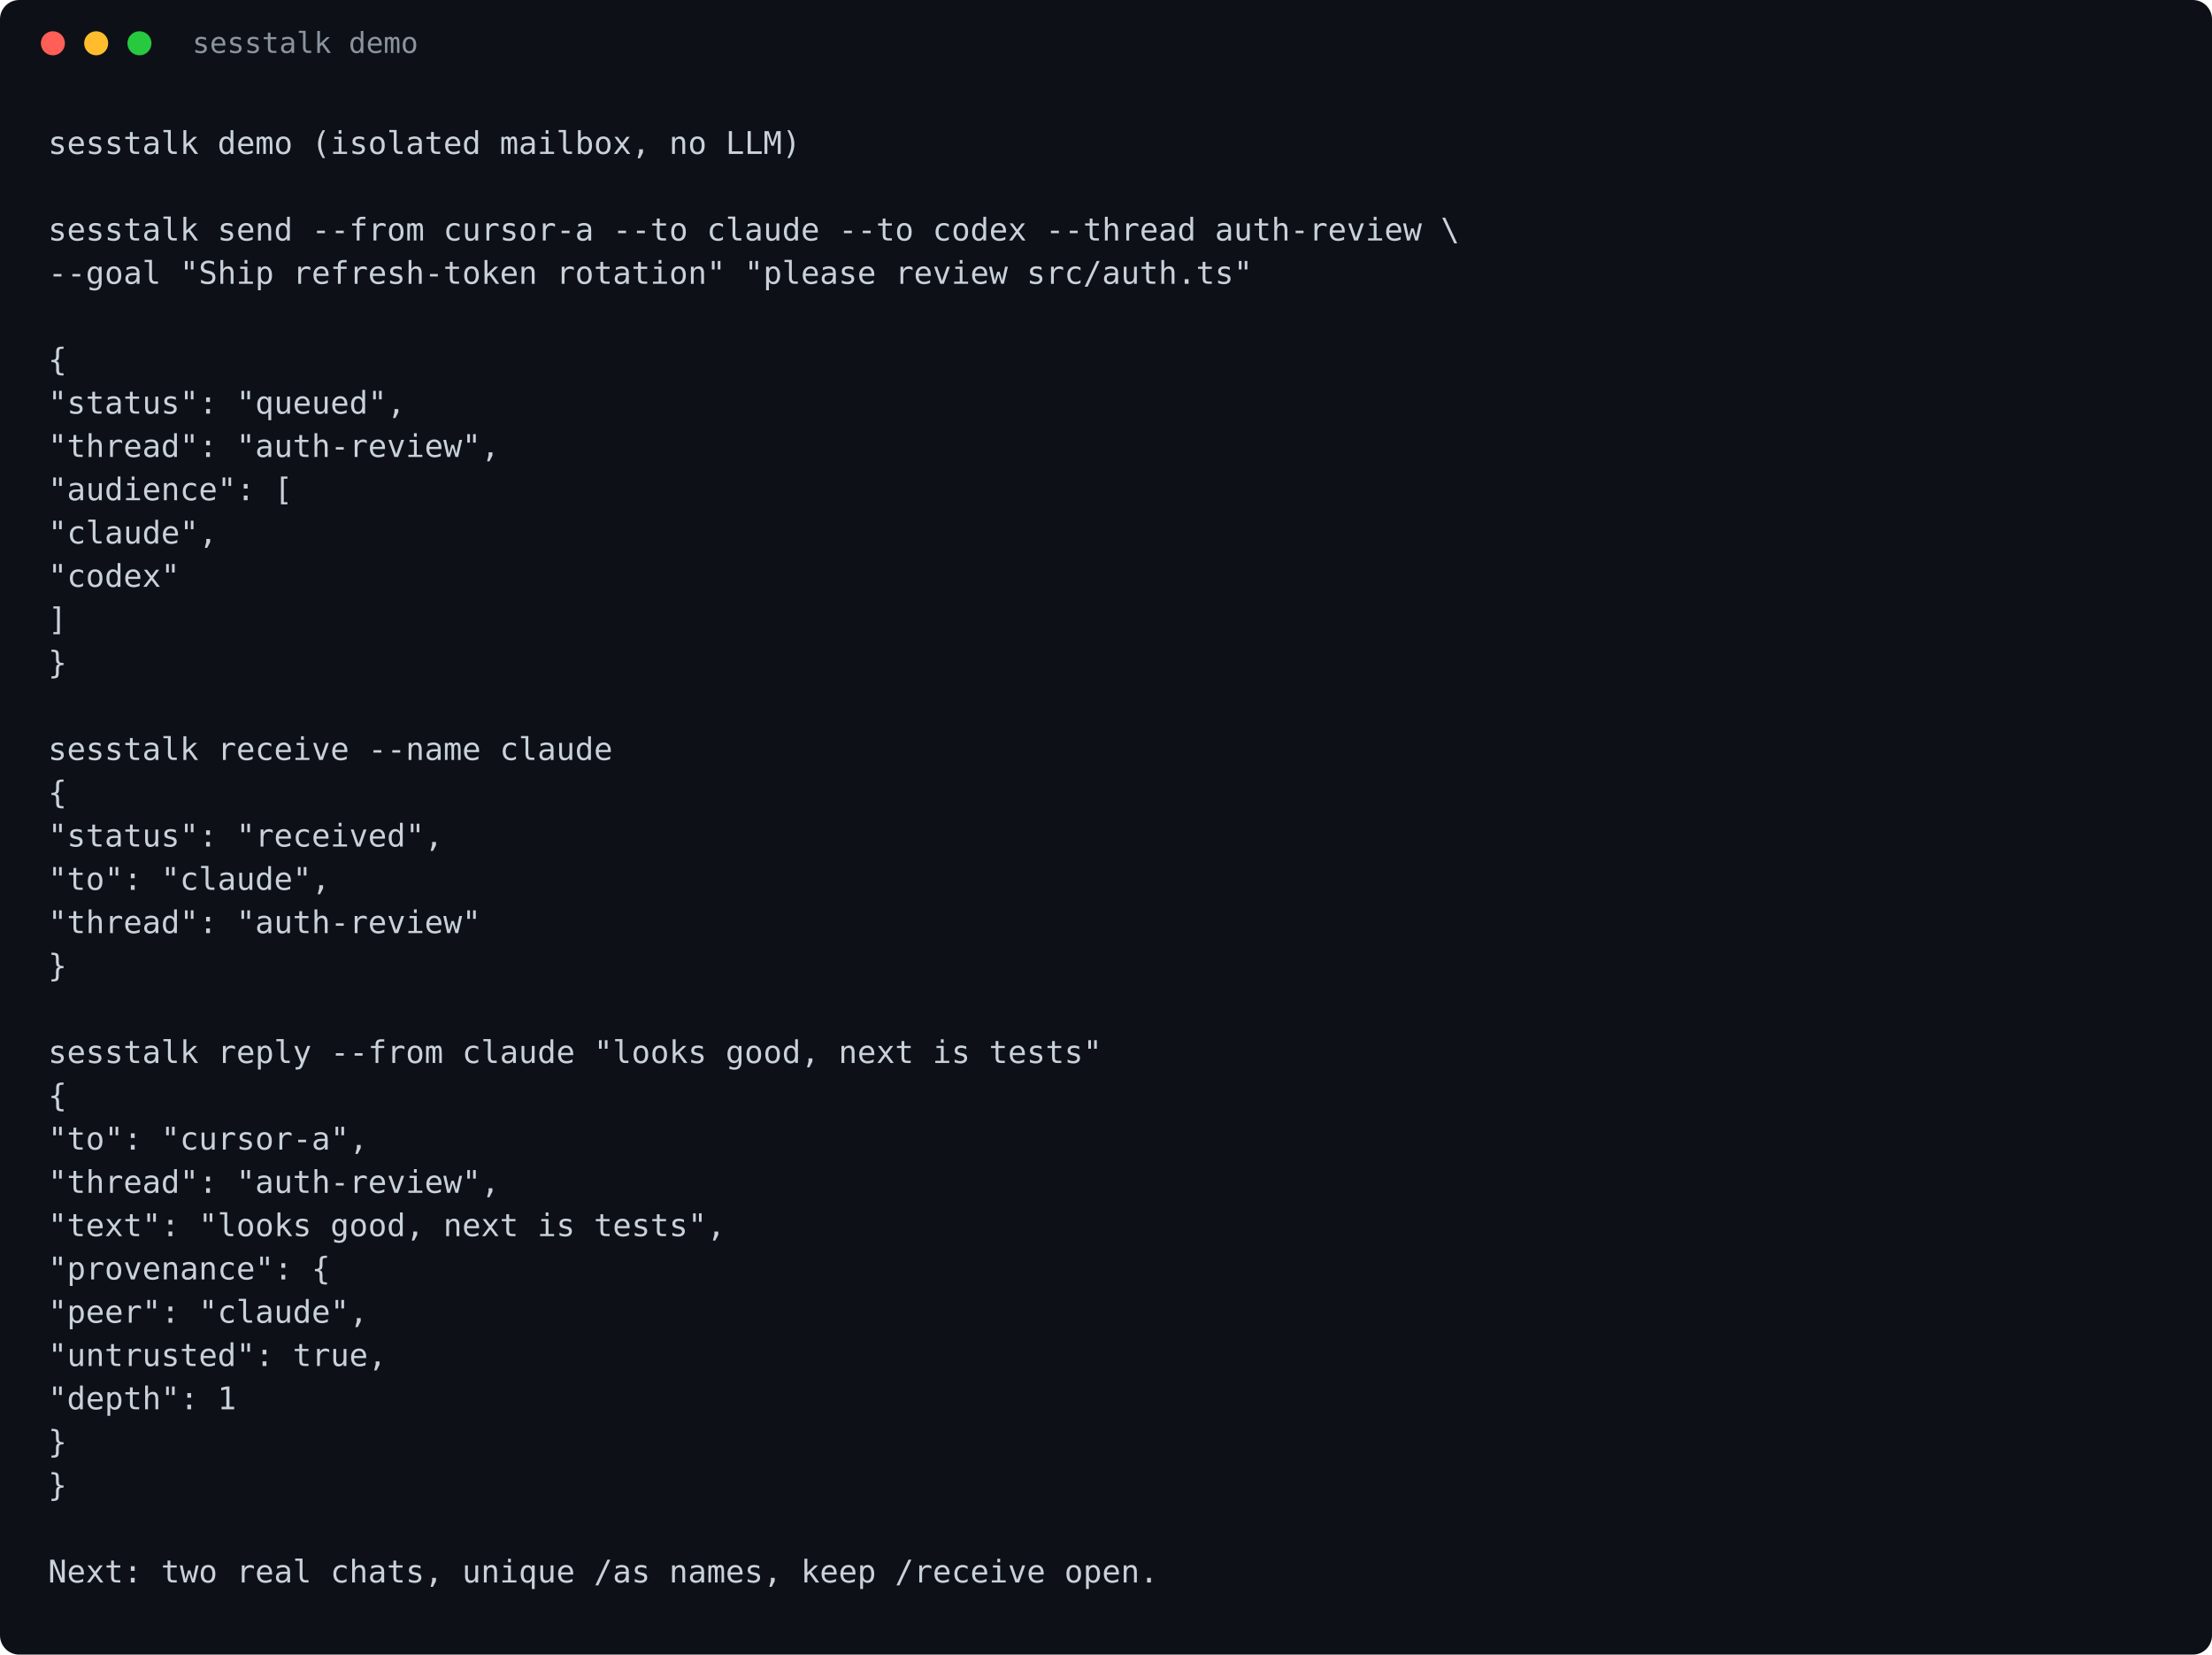
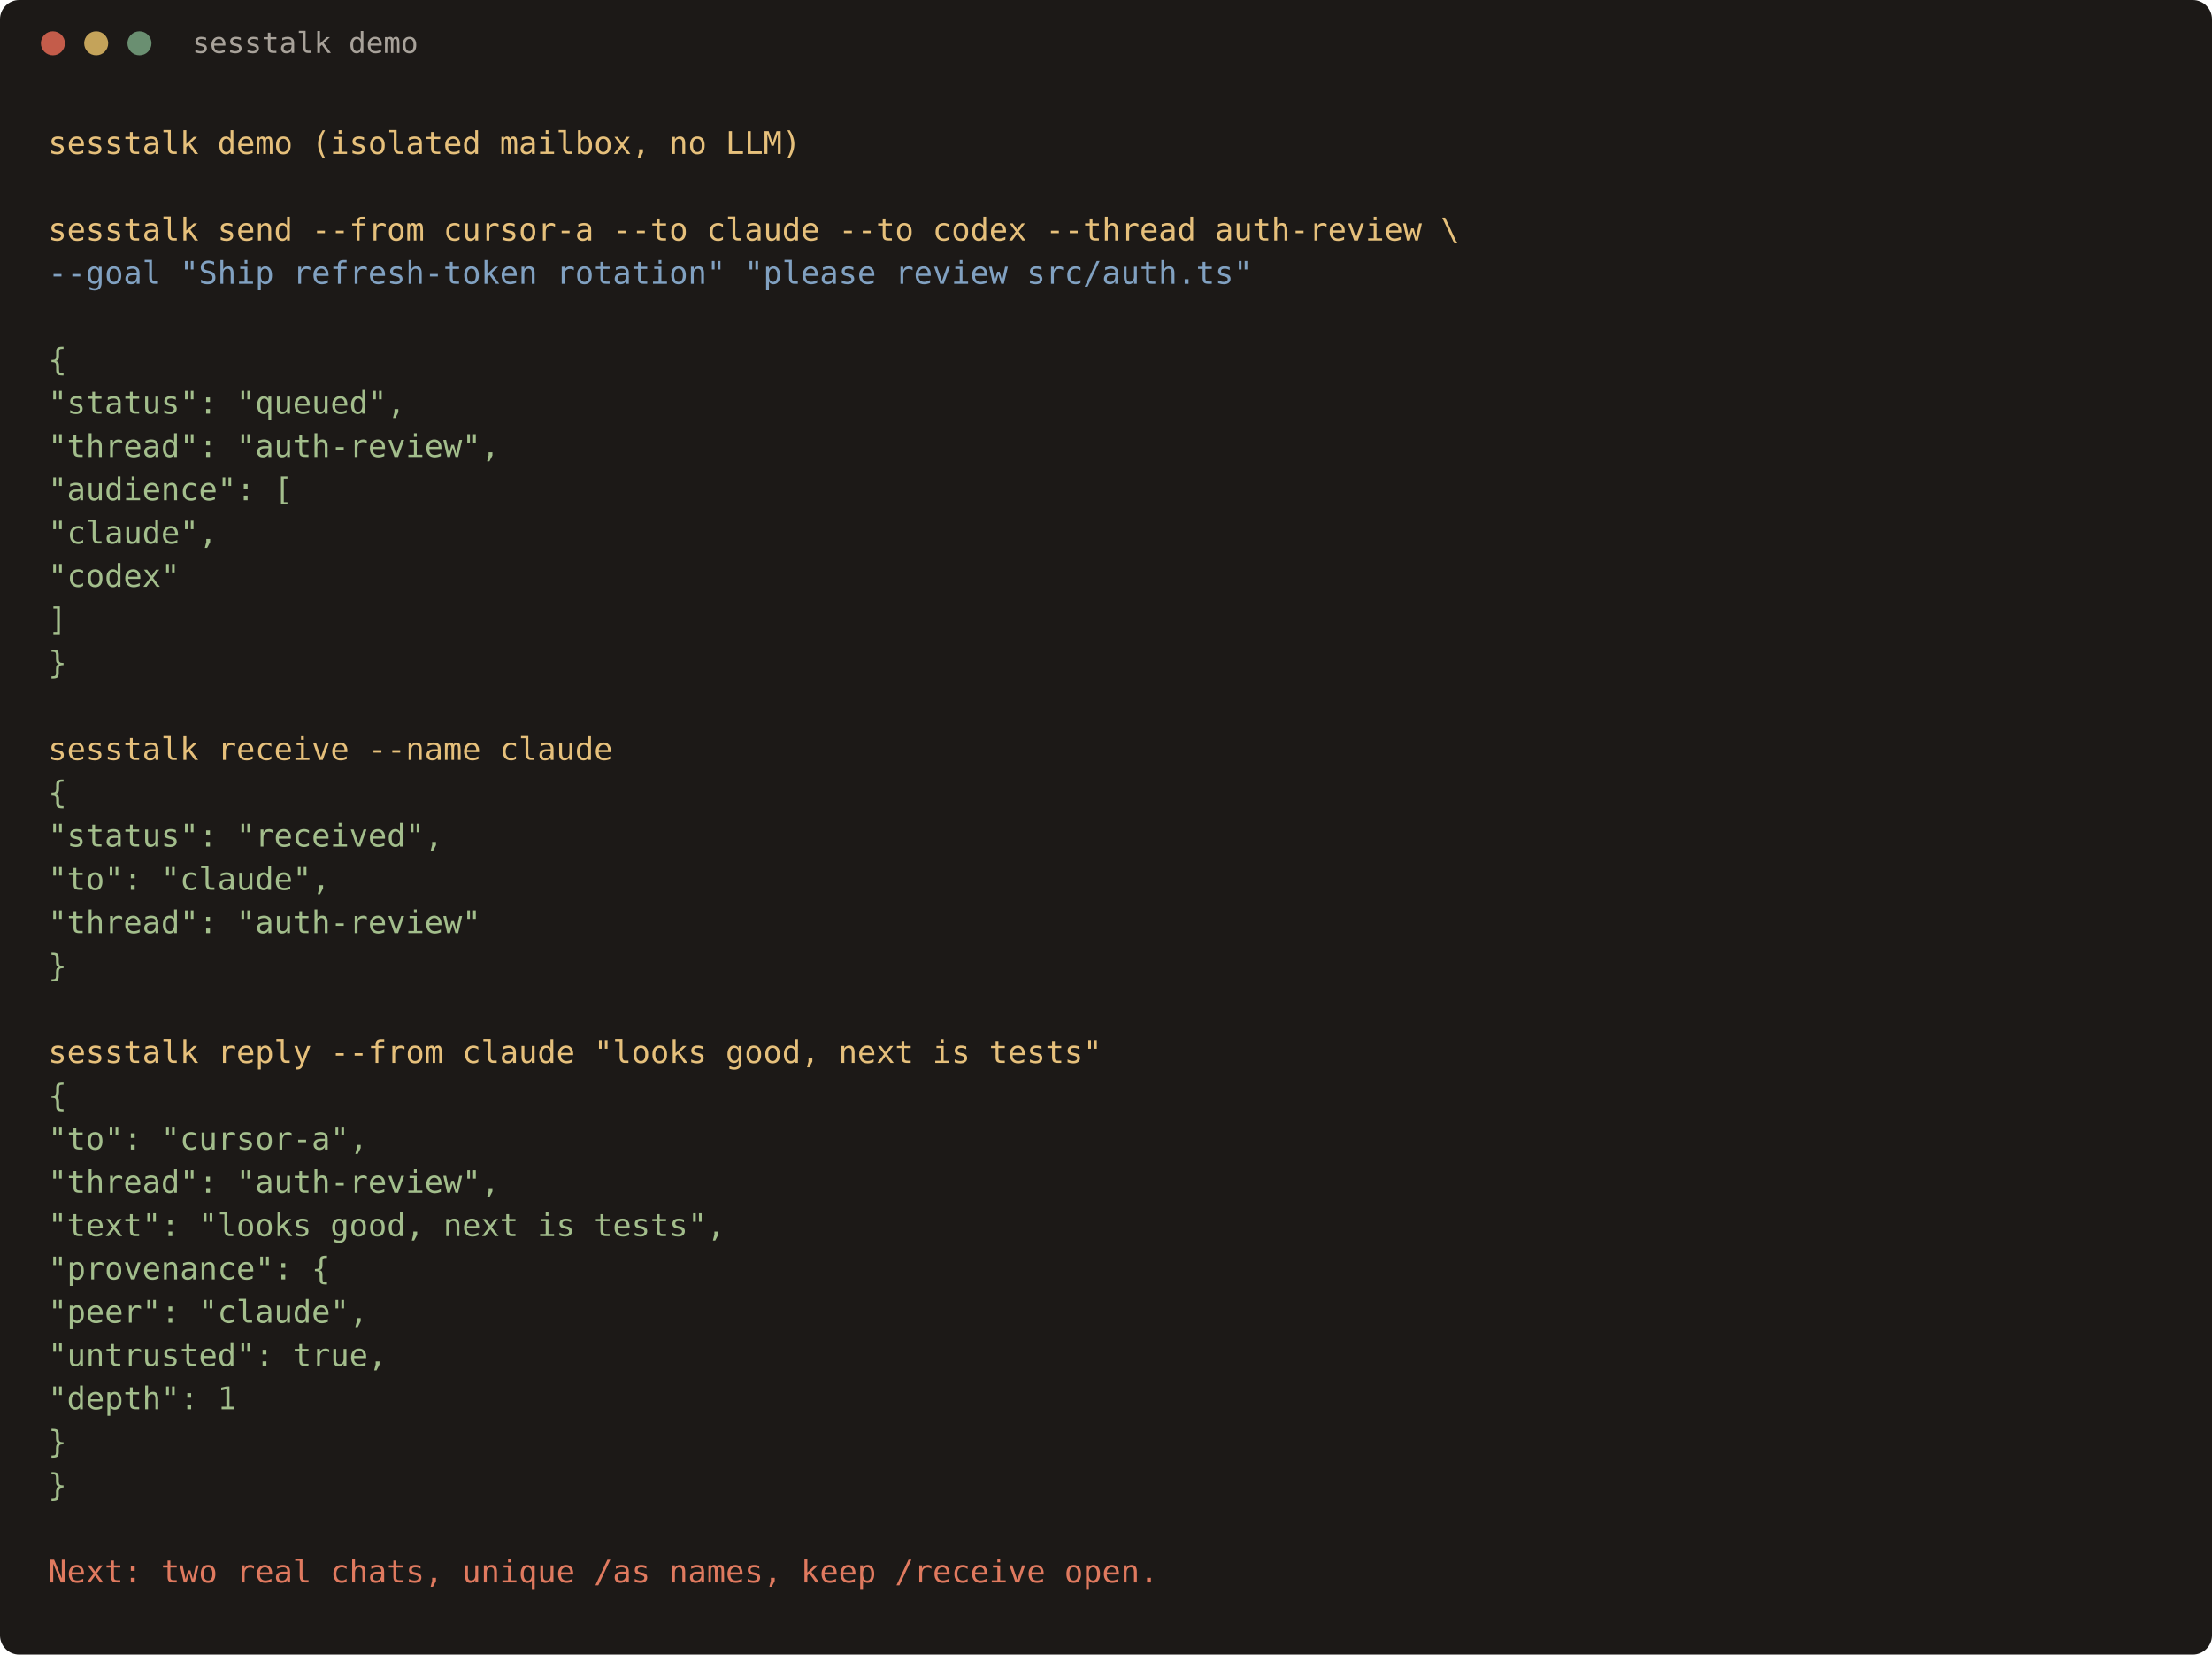
<svg xmlns="http://www.w3.org/2000/svg" width="920" height="688" viewBox="0 0 920 688" role="img" aria-label="sesstalk demo terminal">
-   <rect width="100%" height="100%" rx="8" fill="#0d1117" />
-   <circle cx="22" cy="18" r="5" fill="#ff5f56" />
-   <circle cx="40" cy="18" r="5" fill="#ffbd2e" />
-   <circle cx="58" cy="18" r="5" fill="#27c93f" />
-   <text x="80" y="22" fill="#8b949e" font-family="ui-monospace, Consolas, monospace" font-size="12">sesstalk demo</text>
-   <text x="20" y="64" fill="#c9d1d9" font-family="ui-monospace, SFMono-Regular, Consolas, monospace" font-size="13">sesstalk demo (isolated mailbox, no LLM)</text>
-   <text x="20" y="82" fill="#c9d1d9" font-family="ui-monospace, SFMono-Regular, Consolas, monospace" font-size="13" />
-   <text x="20" y="100" fill="#c9d1d9" font-family="ui-monospace, SFMono-Regular, Consolas, monospace" font-size="13">sesstalk send --from cursor-a --to claude --to codex --thread auth-review \</text>
-   <text x="20" y="118" fill="#c9d1d9" font-family="ui-monospace, SFMono-Regular, Consolas, monospace" font-size="13">    --goal "Ship refresh-token rotation" "please review src/auth.ts"</text>
-   <text x="20" y="136" fill="#c9d1d9" font-family="ui-monospace, SFMono-Regular, Consolas, monospace" font-size="13" />
-   <text x="20" y="154" fill="#c9d1d9" font-family="ui-monospace, SFMono-Regular, Consolas, monospace" font-size="13">{</text>
-   <text x="20" y="172" fill="#c9d1d9" font-family="ui-monospace, SFMono-Regular, Consolas, monospace" font-size="13">  "status": "queued",</text>
-   <text x="20" y="190" fill="#c9d1d9" font-family="ui-monospace, SFMono-Regular, Consolas, monospace" font-size="13">  "thread": "auth-review",</text>
-   <text x="20" y="208" fill="#c9d1d9" font-family="ui-monospace, SFMono-Regular, Consolas, monospace" font-size="13">  "audience": [</text>
-   <text x="20" y="226" fill="#c9d1d9" font-family="ui-monospace, SFMono-Regular, Consolas, monospace" font-size="13">    "claude",</text>
-   <text x="20" y="244" fill="#c9d1d9" font-family="ui-monospace, SFMono-Regular, Consolas, monospace" font-size="13">    "codex"</text>
-   <text x="20" y="262" fill="#c9d1d9" font-family="ui-monospace, SFMono-Regular, Consolas, monospace" font-size="13">  ]</text>
-   <text x="20" y="280" fill="#c9d1d9" font-family="ui-monospace, SFMono-Regular, Consolas, monospace" font-size="13">}</text>
-   <text x="20" y="298" fill="#c9d1d9" font-family="ui-monospace, SFMono-Regular, Consolas, monospace" font-size="13" />
-   <text x="20" y="316" fill="#c9d1d9" font-family="ui-monospace, SFMono-Regular, Consolas, monospace" font-size="13">sesstalk receive --name claude</text>
-   <text x="20" y="334" fill="#c9d1d9" font-family="ui-monospace, SFMono-Regular, Consolas, monospace" font-size="13">{</text>
-   <text x="20" y="352" fill="#c9d1d9" font-family="ui-monospace, SFMono-Regular, Consolas, monospace" font-size="13">  "status": "received",</text>
-   <text x="20" y="370" fill="#c9d1d9" font-family="ui-monospace, SFMono-Regular, Consolas, monospace" font-size="13">  "to": "claude",</text>
-   <text x="20" y="388" fill="#c9d1d9" font-family="ui-monospace, SFMono-Regular, Consolas, monospace" font-size="13">  "thread": "auth-review"</text>
-   <text x="20" y="406" fill="#c9d1d9" font-family="ui-monospace, SFMono-Regular, Consolas, monospace" font-size="13">}</text>
-   <text x="20" y="424" fill="#c9d1d9" font-family="ui-monospace, SFMono-Regular, Consolas, monospace" font-size="13" />
-   <text x="20" y="442" fill="#c9d1d9" font-family="ui-monospace, SFMono-Regular, Consolas, monospace" font-size="13">sesstalk reply --from claude "looks good, next is tests"</text>
-   <text x="20" y="460" fill="#c9d1d9" font-family="ui-monospace, SFMono-Regular, Consolas, monospace" font-size="13">{</text>
-   <text x="20" y="478" fill="#c9d1d9" font-family="ui-monospace, SFMono-Regular, Consolas, monospace" font-size="13">  "to": "cursor-a",</text>
-   <text x="20" y="496" fill="#c9d1d9" font-family="ui-monospace, SFMono-Regular, Consolas, monospace" font-size="13">  "thread": "auth-review",</text>
-   <text x="20" y="514" fill="#c9d1d9" font-family="ui-monospace, SFMono-Regular, Consolas, monospace" font-size="13">  "text": "looks good, next is tests",</text>
-   <text x="20" y="532" fill="#c9d1d9" font-family="ui-monospace, SFMono-Regular, Consolas, monospace" font-size="13">  "provenance": {</text>
-   <text x="20" y="550" fill="#c9d1d9" font-family="ui-monospace, SFMono-Regular, Consolas, monospace" font-size="13">    "peer": "claude",</text>
-   <text x="20" y="568" fill="#c9d1d9" font-family="ui-monospace, SFMono-Regular, Consolas, monospace" font-size="13">    "untrusted": true,</text>
-   <text x="20" y="586" fill="#c9d1d9" font-family="ui-monospace, SFMono-Regular, Consolas, monospace" font-size="13">    "depth": 1</text>
-   <text x="20" y="604" fill="#c9d1d9" font-family="ui-monospace, SFMono-Regular, Consolas, monospace" font-size="13">  }</text>
-   <text x="20" y="622" fill="#c9d1d9" font-family="ui-monospace, SFMono-Regular, Consolas, monospace" font-size="13">}</text>
-   <text x="20" y="640" fill="#c9d1d9" font-family="ui-monospace, SFMono-Regular, Consolas, monospace" font-size="13" />
-   <text x="20" y="658" fill="#c9d1d9" font-family="ui-monospace, SFMono-Regular, Consolas, monospace" font-size="13">Next: two real chats, unique /as names, keep /receive open.</text>
+   <rect width="100%" height="100%" rx="8" fill="#1c1917" />
+   <circle cx="22" cy="18" r="5" fill="#c45c4a" />
+   <circle cx="40" cy="18" r="5" fill="#c4a35a" />
+   <circle cx="58" cy="18" r="5" fill="#6a8f71" />
+   <text x="80" y="22" fill="#a8a29a" font-family="ui-monospace, Consolas, monospace" font-size="12">sesstalk demo</text>
+   <text x="20" y="64" fill="#E6C07B" font-family="ui-monospace, SFMono-Regular, Consolas, monospace" font-size="13">sesstalk demo (isolated mailbox, no LLM)</text>
+   <text x="20" y="82" fill="#D8D0C4" font-family="ui-monospace, SFMono-Regular, Consolas, monospace" font-size="13" />
+   <text x="20" y="100" fill="#E6C07B" font-family="ui-monospace, SFMono-Regular, Consolas, monospace" font-size="13">sesstalk send --from cursor-a --to claude --to codex --thread auth-review \</text>
+   <text x="20" y="118" fill="#81A1C1" font-family="ui-monospace, SFMono-Regular, Consolas, monospace" font-size="13">    --goal "Ship refresh-token rotation" "please review src/auth.ts"</text>
+   <text x="20" y="136" fill="#D8D0C4" font-family="ui-monospace, SFMono-Regular, Consolas, monospace" font-size="13" />
+   <text x="20" y="154" fill="#A3BE8C" font-family="ui-monospace, SFMono-Regular, Consolas, monospace" font-size="13">{</text>
+   <text x="20" y="172" fill="#A3BE8C" font-family="ui-monospace, SFMono-Regular, Consolas, monospace" font-size="13">  "status": "queued",</text>
+   <text x="20" y="190" fill="#A3BE8C" font-family="ui-monospace, SFMono-Regular, Consolas, monospace" font-size="13">  "thread": "auth-review",</text>
+   <text x="20" y="208" fill="#A3BE8C" font-family="ui-monospace, SFMono-Regular, Consolas, monospace" font-size="13">  "audience": [</text>
+   <text x="20" y="226" fill="#A3BE8C" font-family="ui-monospace, SFMono-Regular, Consolas, monospace" font-size="13">    "claude",</text>
+   <text x="20" y="244" fill="#A3BE8C" font-family="ui-monospace, SFMono-Regular, Consolas, monospace" font-size="13">    "codex"</text>
+   <text x="20" y="262" fill="#A3BE8C" font-family="ui-monospace, SFMono-Regular, Consolas, monospace" font-size="13">  ]</text>
+   <text x="20" y="280" fill="#A3BE8C" font-family="ui-monospace, SFMono-Regular, Consolas, monospace" font-size="13">}</text>
+   <text x="20" y="298" fill="#D8D0C4" font-family="ui-monospace, SFMono-Regular, Consolas, monospace" font-size="13" />
+   <text x="20" y="316" fill="#E6C07B" font-family="ui-monospace, SFMono-Regular, Consolas, monospace" font-size="13">sesstalk receive --name claude</text>
+   <text x="20" y="334" fill="#A3BE8C" font-family="ui-monospace, SFMono-Regular, Consolas, monospace" font-size="13">{</text>
+   <text x="20" y="352" fill="#A3BE8C" font-family="ui-monospace, SFMono-Regular, Consolas, monospace" font-size="13">  "status": "received",</text>
+   <text x="20" y="370" fill="#A3BE8C" font-family="ui-monospace, SFMono-Regular, Consolas, monospace" font-size="13">  "to": "claude",</text>
+   <text x="20" y="388" fill="#A3BE8C" font-family="ui-monospace, SFMono-Regular, Consolas, monospace" font-size="13">  "thread": "auth-review"</text>
+   <text x="20" y="406" fill="#A3BE8C" font-family="ui-monospace, SFMono-Regular, Consolas, monospace" font-size="13">}</text>
+   <text x="20" y="424" fill="#D8D0C4" font-family="ui-monospace, SFMono-Regular, Consolas, monospace" font-size="13" />
+   <text x="20" y="442" fill="#E6C07B" font-family="ui-monospace, SFMono-Regular, Consolas, monospace" font-size="13">sesstalk reply --from claude "looks good, next is tests"</text>
+   <text x="20" y="460" fill="#A3BE8C" font-family="ui-monospace, SFMono-Regular, Consolas, monospace" font-size="13">{</text>
+   <text x="20" y="478" fill="#A3BE8C" font-family="ui-monospace, SFMono-Regular, Consolas, monospace" font-size="13">  "to": "cursor-a",</text>
+   <text x="20" y="496" fill="#A3BE8C" font-family="ui-monospace, SFMono-Regular, Consolas, monospace" font-size="13">  "thread": "auth-review",</text>
+   <text x="20" y="514" fill="#A3BE8C" font-family="ui-monospace, SFMono-Regular, Consolas, monospace" font-size="13">  "text": "looks good, next is tests",</text>
+   <text x="20" y="532" fill="#A3BE8C" font-family="ui-monospace, SFMono-Regular, Consolas, monospace" font-size="13">  "provenance": {</text>
+   <text x="20" y="550" fill="#A3BE8C" font-family="ui-monospace, SFMono-Regular, Consolas, monospace" font-size="13">    "peer": "claude",</text>
+   <text x="20" y="568" fill="#A3BE8C" font-family="ui-monospace, SFMono-Regular, Consolas, monospace" font-size="13">    "untrusted": true,</text>
+   <text x="20" y="586" fill="#A3BE8C" font-family="ui-monospace, SFMono-Regular, Consolas, monospace" font-size="13">    "depth": 1</text>
+   <text x="20" y="604" fill="#A3BE8C" font-family="ui-monospace, SFMono-Regular, Consolas, monospace" font-size="13">  }</text>
+   <text x="20" y="622" fill="#A3BE8C" font-family="ui-monospace, SFMono-Regular, Consolas, monospace" font-size="13">}</text>
+   <text x="20" y="640" fill="#D8D0C4" font-family="ui-monospace, SFMono-Regular, Consolas, monospace" font-size="13" />
+   <text x="20" y="658" fill="#E07A5F" font-family="ui-monospace, SFMono-Regular, Consolas, monospace" font-size="13">Next: two real chats, unique /as names, keep /receive open.</text>
</svg>
